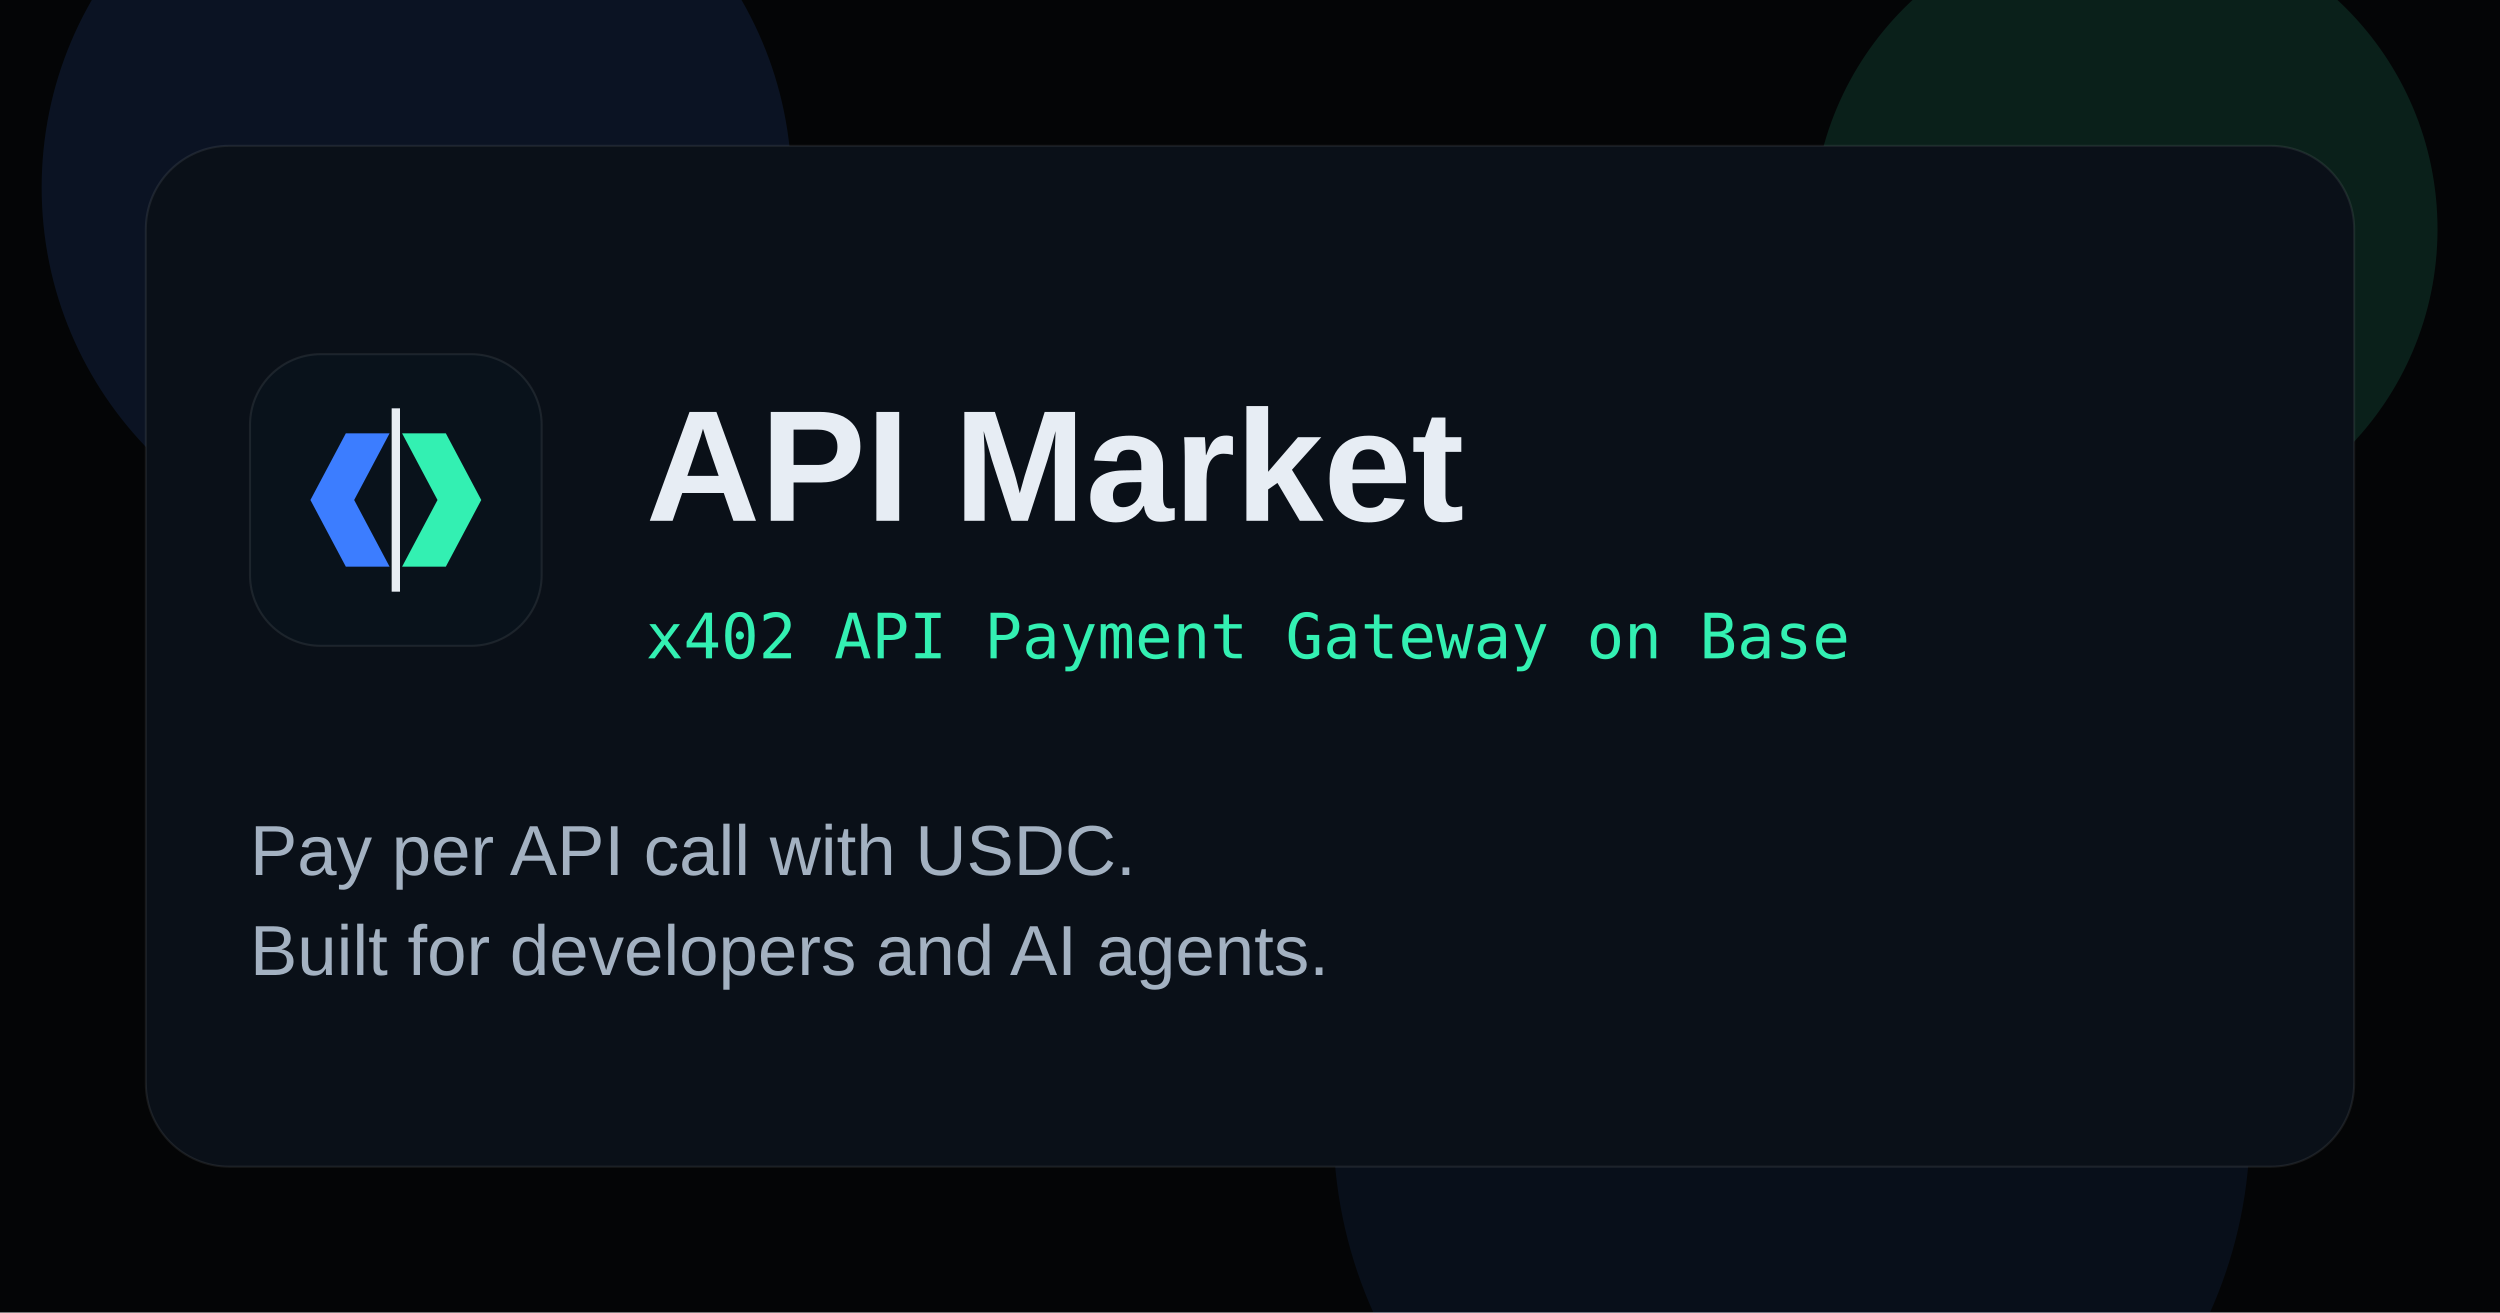
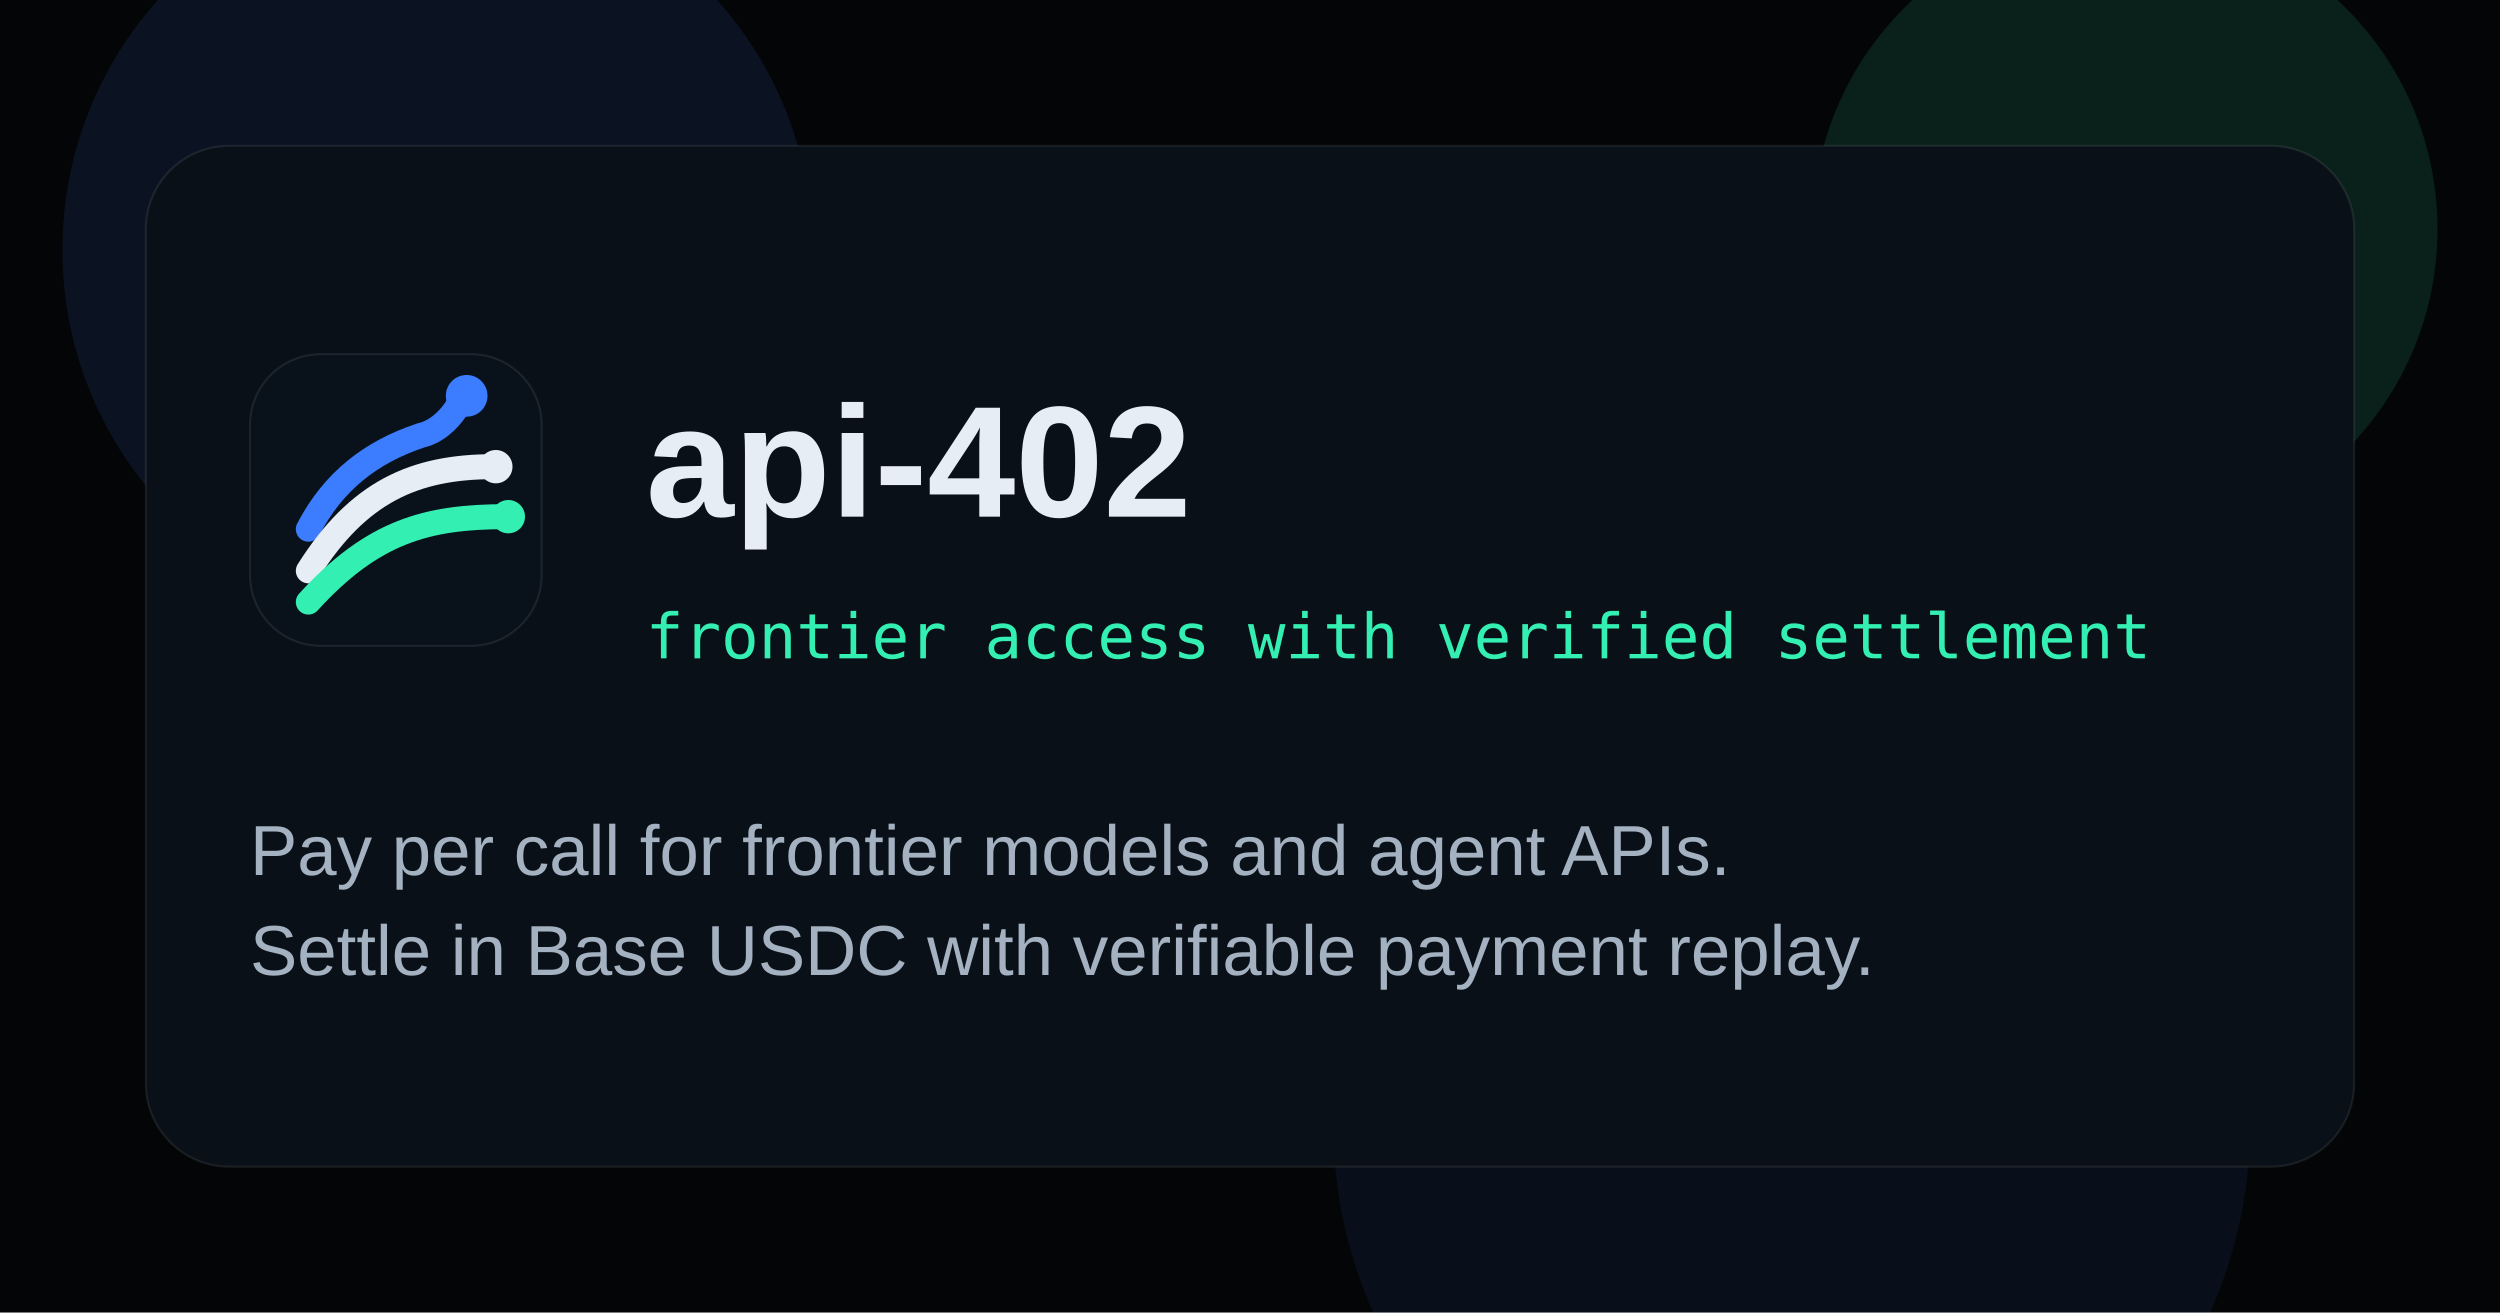
<svg xmlns="http://www.w3.org/2000/svg" width="1200" height="630" viewBox="0 0 1200 630" fill="none">
  <rect width="1200" height="630" fill="#040506" />
-   <circle cx="200" cy="90" r="180" fill="#3C7DFF" fill-opacity="0.12" />
+   <circle cx="210" cy="120" r="180" fill="#3C7DFF" fill-opacity="0.12" />
  <circle cx="1020" cy="110" r="150" fill="#33F0B2" fill-opacity="0.12" />
  <circle cx="860" cy="540" r="220" fill="#3C7DFF" fill-opacity="0.08" />
  <rect x="70" y="70" width="1060" height="490" rx="40" fill="#0A1018" stroke="#FFFFFF" stroke-opacity="0.08" />
  <g transform="translate(120,170)">
    <rect width="140" height="140" rx="34" fill="#09121B" stroke="#FFFFFF" stroke-opacity="0.08" />
-     <path d="M46 38H67L50 70L67 102H46L29 70L46 38Z" fill="#3C7DFF" />
-     <path d="M94 38H73L90 70L73 102H94L111 70L94 38Z" fill="#33F0B2" />
-     <path d="M68 26H72V114H68V26Z" fill="#E7EDF4" />
+     <path d="M28 84C40 61 58 47 82 39C91 37 98 29 102 21" stroke="#3C7DFF" stroke-width="12" stroke-linecap="round" />
+     <path d="M28 104C52 66 79 54 117 54" stroke="#E7EDF4" stroke-width="12" stroke-linecap="round" />
+     <path d="M28 119C59 85 85 78 123 78" stroke="#33F0B2" stroke-width="12" stroke-linecap="round" />
+     <circle cx="104" cy="20" r="10" fill="#3C7DFF" />
+     <circle cx="118" cy="54" r="8" fill="#E7EDF4" />
+     <circle cx="124" cy="78" r="8" fill="#33F0B2" />
  </g>
-   <text x="310" y="250" fill="#E7EDF4" font-family="Space Grotesk, Arial, sans-serif" font-weight="700" font-size="76">API Market</text>
-   <text x="310" y="316" fill="#33F0B2" font-family="JetBrains Mono, monospace" font-size="30">x402 API Payment Gateway on Base</text>
-   <text x="120" y="420" fill="#A3B1C1" font-family="Space Grotesk, Arial, sans-serif" font-size="34">Pay per API call with USDC.</text>
-   <text x="120" y="468" fill="#A3B1C1" font-family="Space Grotesk, Arial, sans-serif" font-size="34">Built for developers and AI agents.</text>
+   <text x="310" y="248" fill="#E7EDF4" font-family="Space Grotesk, Arial, sans-serif" font-weight="700" font-size="76">api-402</text>
+   <text x="310" y="316" fill="#33F0B2" font-family="JetBrains Mono, monospace" font-size="30">frontier access with verified settlement</text>
+   <text x="120" y="420" fill="#A3B1C1" font-family="Space Grotesk, Arial, sans-serif" font-size="34">Pay per call for frontier models and agent APIs.</text>
+   <text x="120" y="468" fill="#A3B1C1" font-family="Space Grotesk, Arial, sans-serif" font-size="34">Settle in Base USDC with verifiable payment replay.</text>
</svg>
